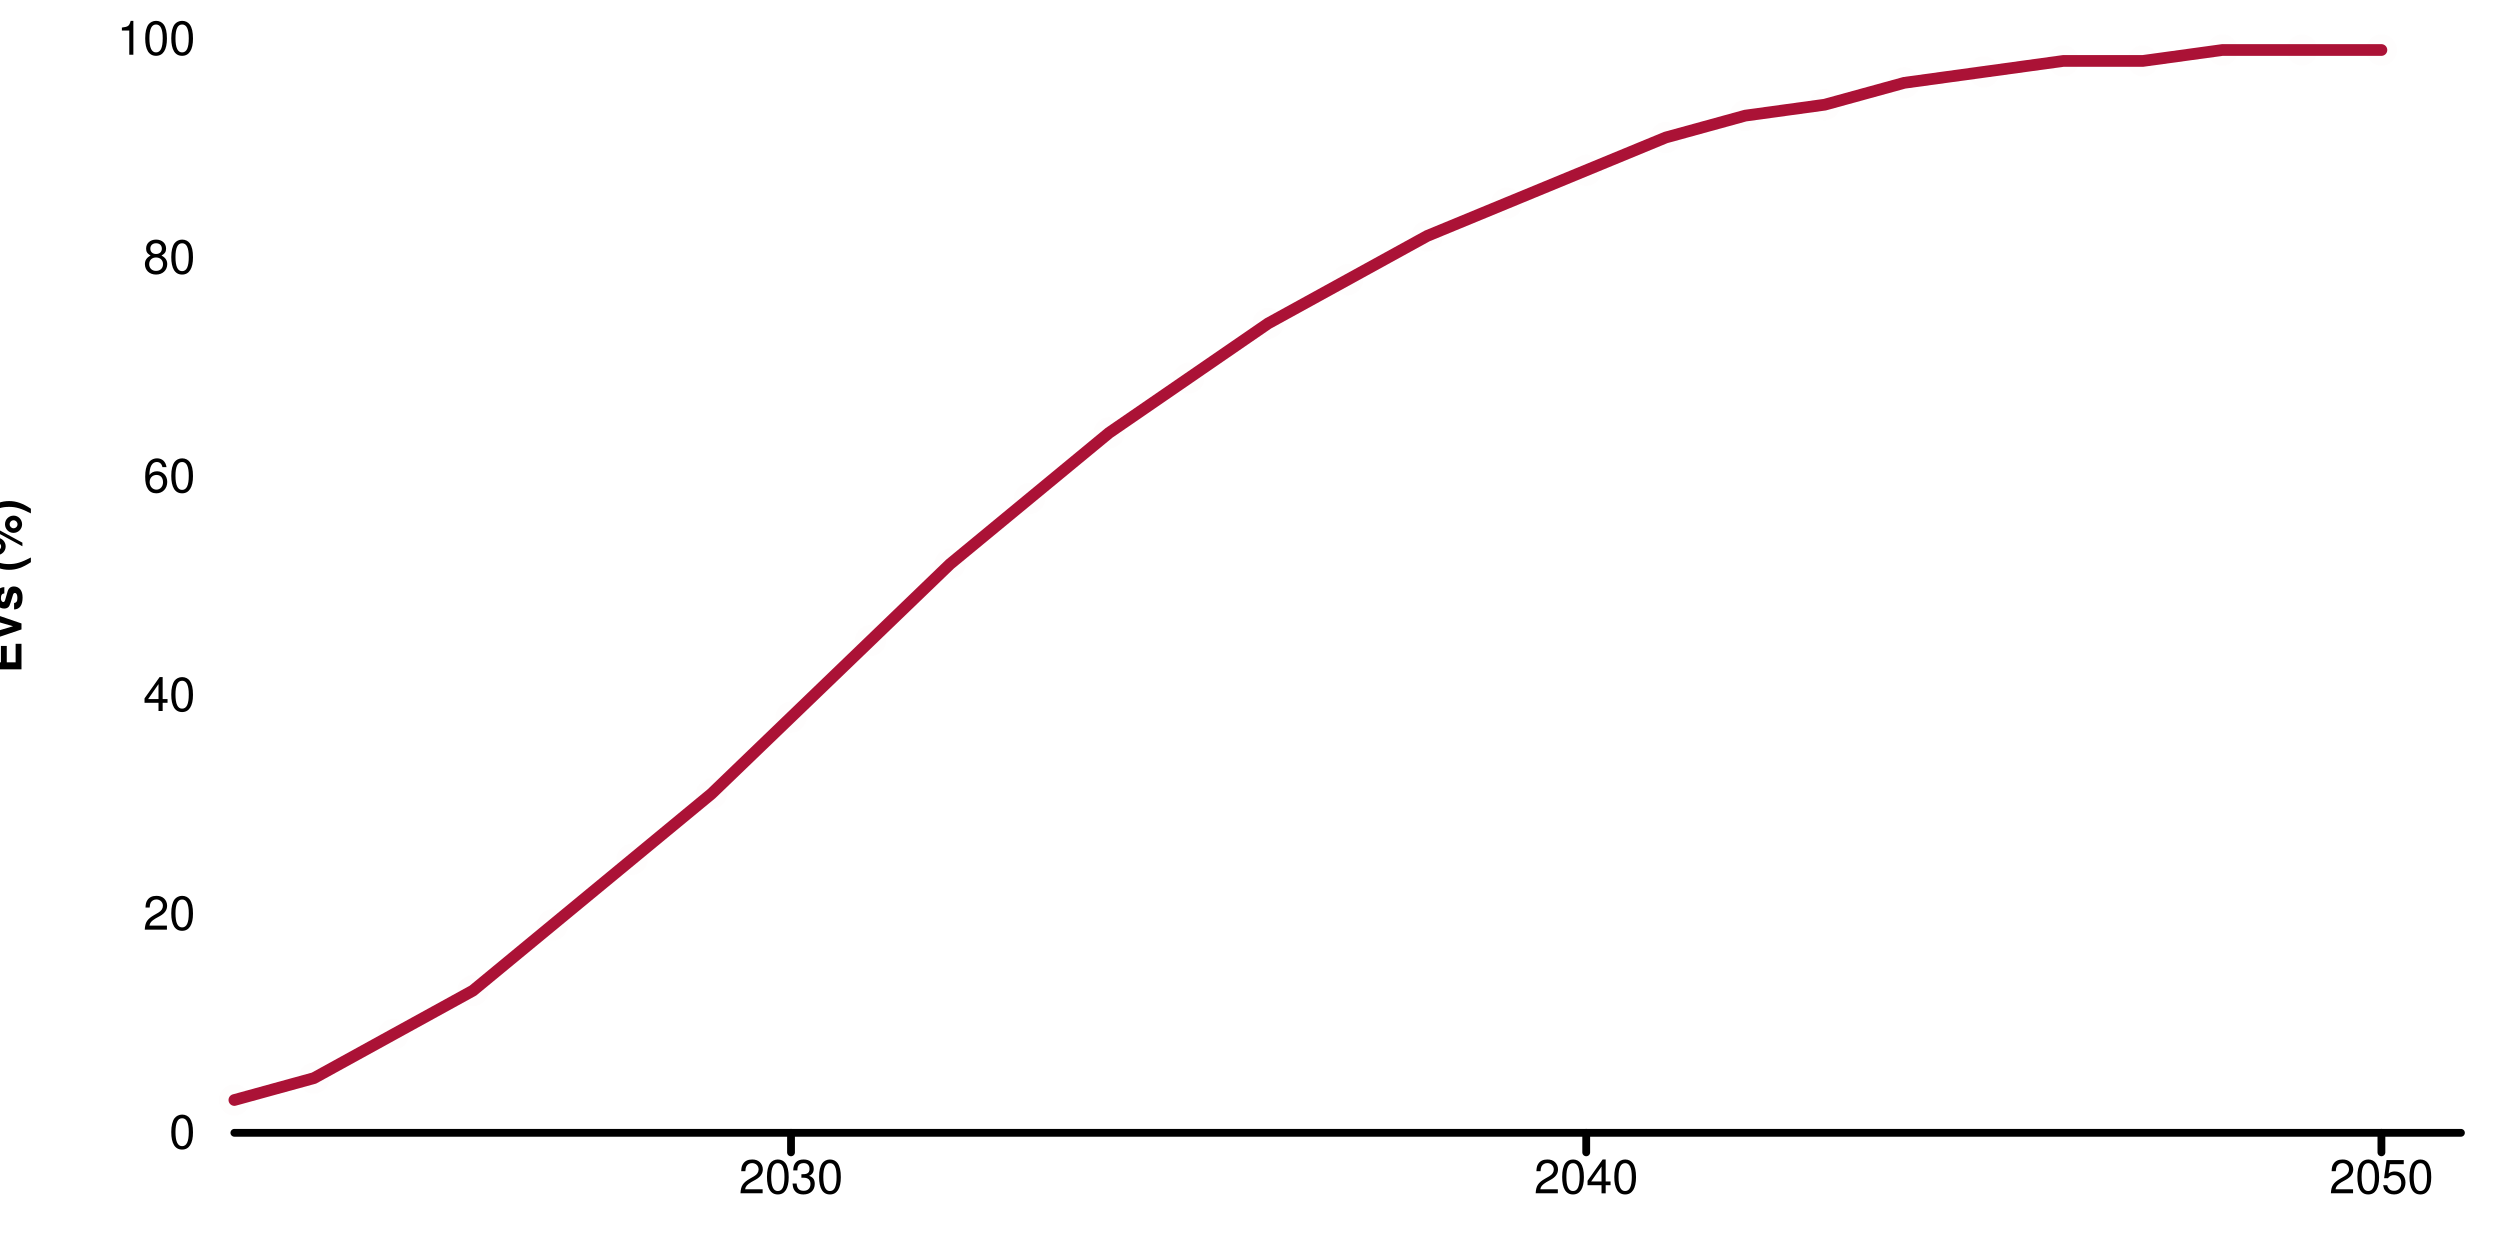
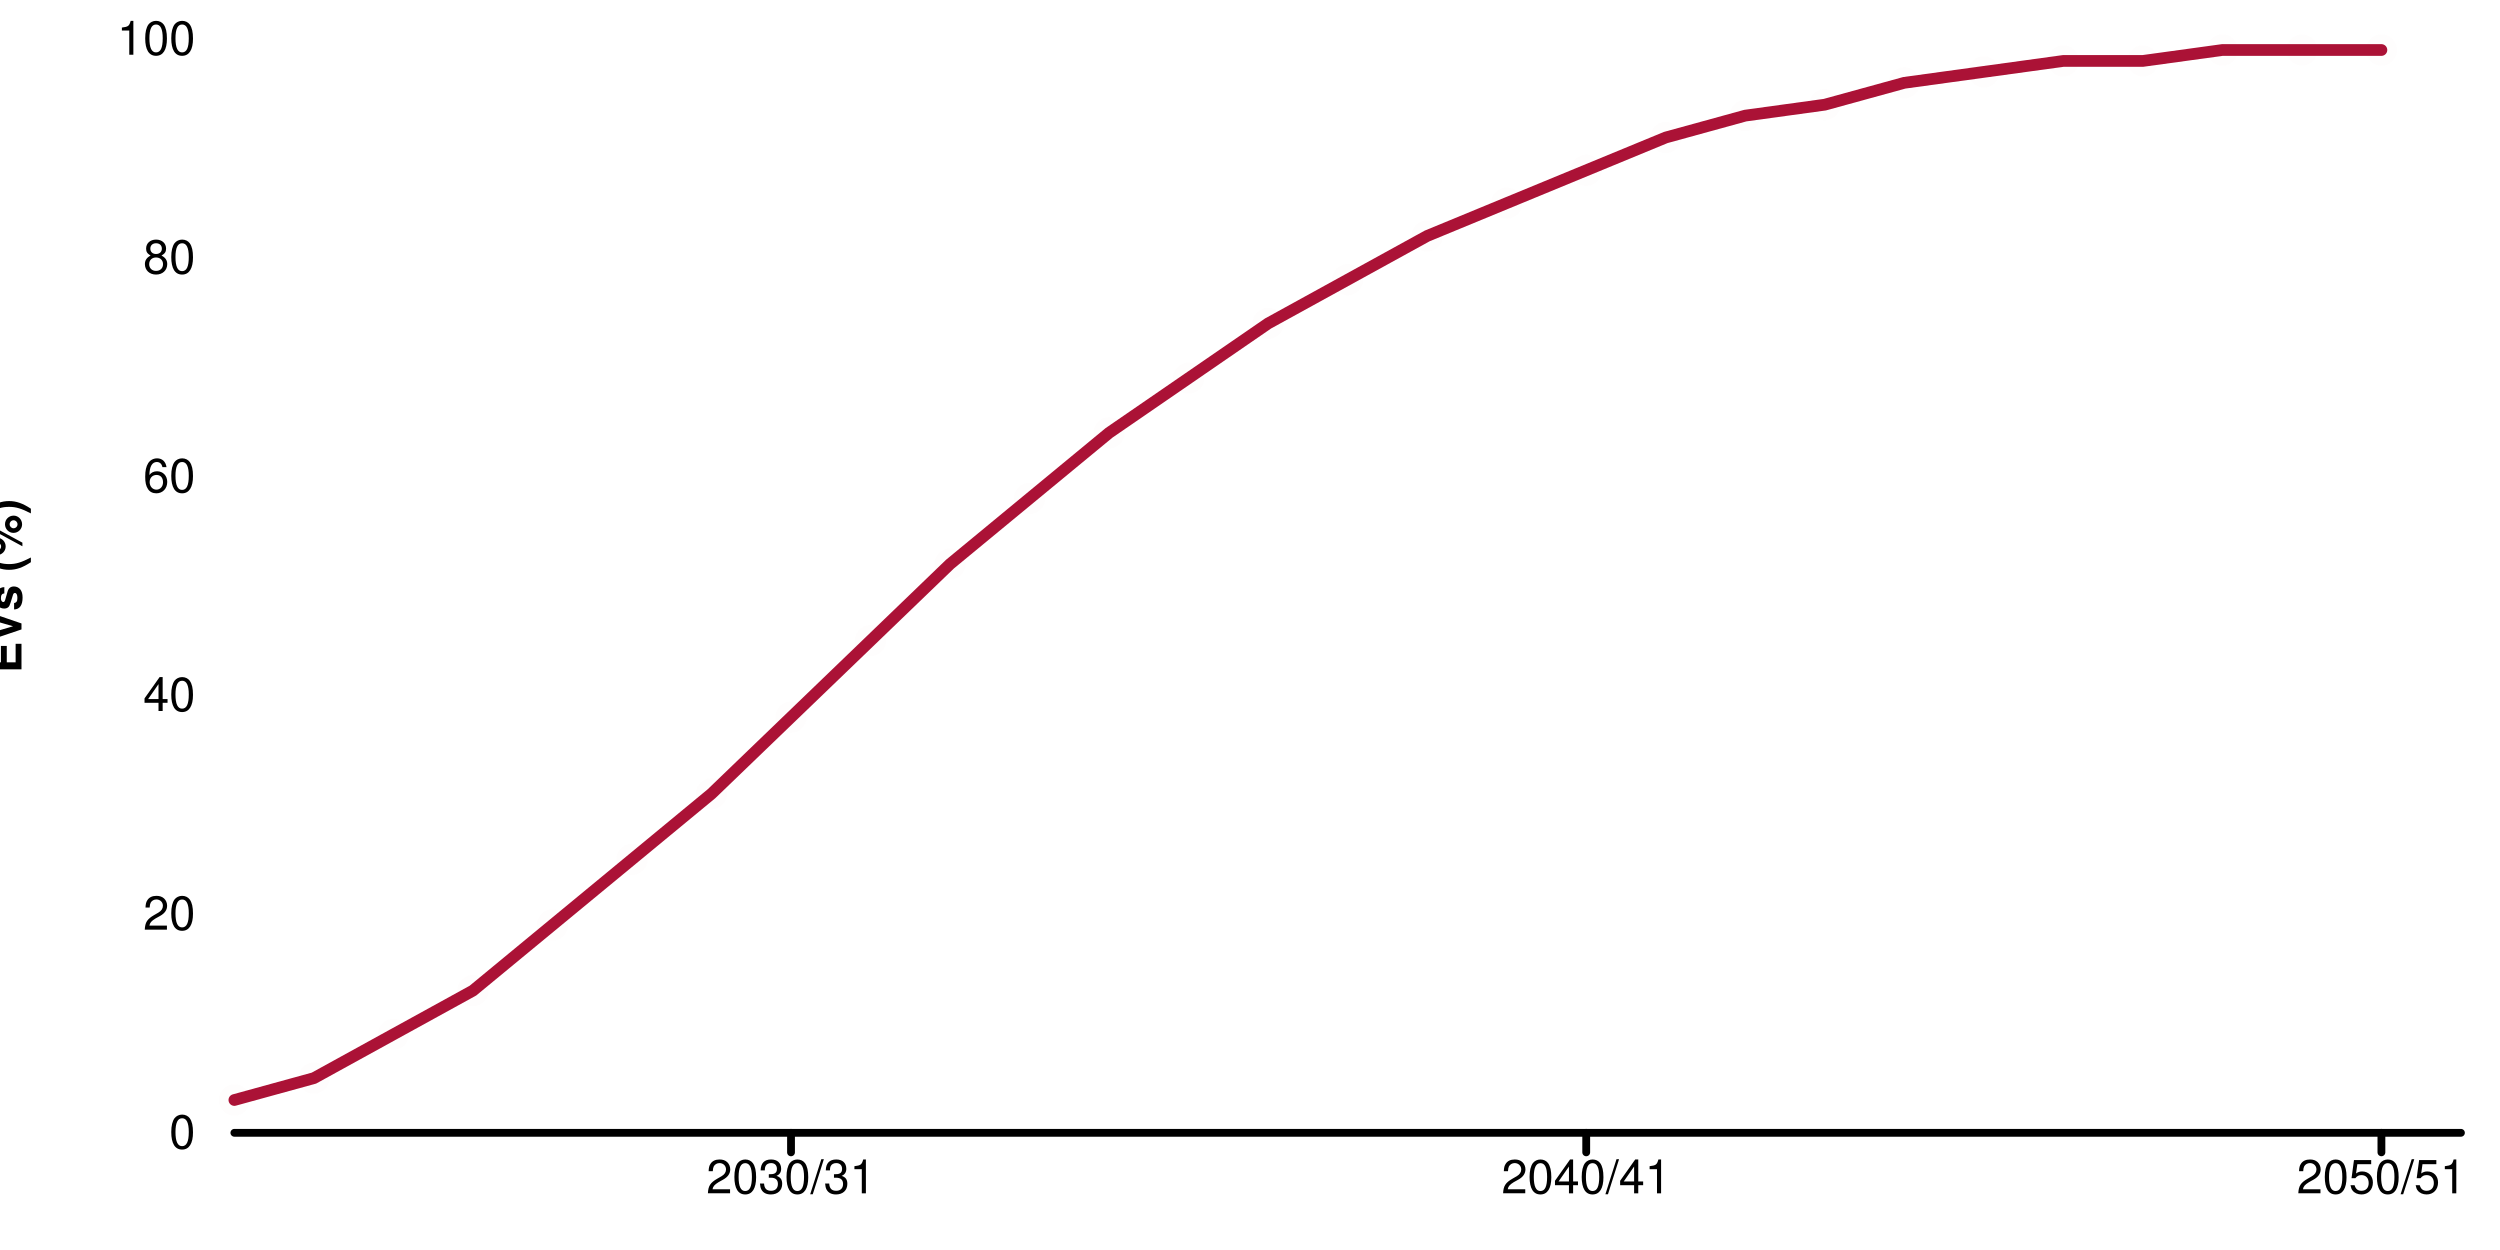
<svg xmlns="http://www.w3.org/2000/svg" width="640" height="320" viewBox="0 0 640 320" preserveAspectRatio="xMinYMin meet" overflow="visible" class="oi-chart-main" data-type="line-chart">
  <defs>
    <style>
	.series path.line { fill-opacity: 0; }
	.series path.line.dotted { stroke-dasharray: 12 20 }
	.series:hover path.line, .series.on path.line { stroke-width: 5; }
	.series .marker { opacity:0.01; }
	.series:hover .marker, .series.active .marker, .series .marker.selected { opacity:1!important; }
	.series .marker:hover, .series .marker.on { r: 6px!important; fill: black; }
	.grid { font-family: "Helvetica Neue",Helvetica,Arial,"Lucida Grande",sans-serif; }
	.grid line { stroke: rgb(0,0,0); stroke-width: 2; stroke-linecap: round; }
	.grid.grid-x text { text-anchor: middle; dominant-baseline: hanging; transform: translateY(10px); }
	.grid.grid-y text { text-anchor: end; dominant-baseline: middle; transform: translateX(-10px); }
	</style>
  </defs>
  <g class="grid grid-y">
    <line x1="60" y1="290" x2="630" y2="290" data-left="60" />
    <text x="60" y="290" text-anchor="end">0</text>
    <text x="60" y="234" text-anchor="end">20</text>
    <text x="60" y="178" text-anchor="end">40</text>
    <text x="60" y="122" text-anchor="end">60</text>
    <text x="60" y="66" text-anchor="end">80</text>
    <text x="60" y="10" text-anchor="end">100</text>
    <text style="text-anchor:middle;dominant-baseline:hanging;font-weight:bold;transform: translateY(150px) rotate(-90deg);">EVs (%)</text>
  </g>
  <g class="grid grid-x">
    <line class="tick" x1="202.5" y1="290" x2="202.5" y2="295" />
-     <text x="202.5" y="290" text-anchor="middle">2030</text>
+     <text x="202.5" y="290" text-anchor="middle">2030/31</text>
    <line class="tick" x1="406.071" y1="290" x2="406.071" y2="295" />
-     <text x="406.071" y="290" text-anchor="middle">2040</text>
+     <text x="406.071" y="290" text-anchor="middle">2040/41</text>
    <line class="tick" x1="609.643" y1="290" x2="609.643" y2="295" />
-     <text x="609.643" y="290" text-anchor="middle">2050</text>
+     <text x="609.643" y="290" text-anchor="middle">2050/51</text>
    <text style="text-anchor:middle;dominant-baseline:hanging;font-weight:bold;transform: translateY(150px) rotate(-90deg);" />
  </g>
  <g class="data-layer" role="table">
-     <g data-scenario="reference-scenario" class="series series-1" tabindex="0" role="row" aria-label="Series: NPg Reference Scenario" data-series="1">
+     <g data-scenario="npg-reference-scenario" class="series series-1" tabindex="0" role="row" aria-label="Series: NPg Reference Scenario" data-series="1">
      <path d="M 60.00,281.60L 80.36,276.00L 100.71,264.80L 121.07,253.60L 141.43,236.80L 161.79,220.00L 182.14,203.20L 202.50,183.60L 222.86,164.00L 243.21,144.40L 263.57,127.60L 283.93,110.80L 304.29,96.80L 324.64,82.80L 345.00,71.60L 365.36,60.40L 385.71,52.00L 406.07,43.60L 426.43,35.20L 446.79,29.60L 467.14,26.80L 487.50,21.20L 507.86,18.40L 528.21,15.60L 548.57,15.60L 568.93,12.80L 589.29,12.80L 609.64,12.80" id="NPg Reference Scenario" class="line" stroke="#ab1236" stroke-width="3" stroke-linecap="round" />
-       <circle class="marker" cx="60.00" cy="281.60" data-y="3" data-x="2023" data-i="0" data-series="1" r="4" fill="#ab1236" roll="cell" />
-       <circle class="marker" cx="80.36" cy="276.00" data-y="5" data-x="2024" data-i="1" data-series="1" r="4" fill="#ab1236" roll="cell" />
-       <circle class="marker" cx="100.71" cy="264.80" data-y="9" data-x="2025" data-i="2" data-series="1" r="4" fill="#ab1236" roll="cell" />
-       <circle class="marker" cx="121.07" cy="253.60" data-y="13" data-x="2026" data-i="3" data-series="1" r="4" fill="#ab1236" roll="cell" />
-       <circle class="marker" cx="141.43" cy="236.80" data-y="19" data-x="2027" data-i="4" data-series="1" r="4" fill="#ab1236" roll="cell" />
-       <circle class="marker" cx="161.79" cy="220.00" data-y="25" data-x="2028" data-i="5" data-series="1" r="4" fill="#ab1236" roll="cell" />
-       <circle class="marker" cx="182.14" cy="203.20" data-y="31" data-x="2029" data-i="6" data-series="1" r="4" fill="#ab1236" roll="cell" />
-       <circle class="marker" cx="202.50" cy="183.60" data-y="38" data-x="2030" data-i="7" data-series="1" r="4" fill="#ab1236" roll="cell" />
-       <circle class="marker" cx="222.86" cy="164.00" data-y="45" data-x="2031" data-i="8" data-series="1" r="4" fill="#ab1236" roll="cell" />
-       <circle class="marker" cx="243.21" cy="144.40" data-y="52" data-x="2032" data-i="9" data-series="1" r="4" fill="#ab1236" roll="cell" />
-       <circle class="marker" cx="263.57" cy="127.60" data-y="58" data-x="2033" data-i="10" data-series="1" r="4" fill="#ab1236" roll="cell" />
-       <circle class="marker" cx="283.93" cy="110.80" data-y="64" data-x="2034" data-i="11" data-series="1" r="4" fill="#ab1236" roll="cell" />
-       <circle class="marker" cx="304.29" cy="96.80" data-y="69" data-x="2035" data-i="12" data-series="1" r="4" fill="#ab1236" roll="cell" />
-       <circle class="marker" cx="324.64" cy="82.80" data-y="74" data-x="2036" data-i="13" data-series="1" r="4" fill="#ab1236" roll="cell" />
-       <circle class="marker" cx="345.00" cy="71.60" data-y="78" data-x="2037" data-i="14" data-series="1" r="4" fill="#ab1236" roll="cell" />
-       <circle class="marker" cx="365.36" cy="60.40" data-y="82" data-x="2038" data-i="15" data-series="1" r="4" fill="#ab1236" roll="cell" />
-       <circle class="marker" cx="385.71" cy="52.00" data-y="85" data-x="2039" data-i="16" data-series="1" r="4" fill="#ab1236" roll="cell" />
-       <circle class="marker" cx="406.07" cy="43.60" data-y="88" data-x="2040" data-i="17" data-series="1" r="4" fill="#ab1236" roll="cell" />
-       <circle class="marker" cx="426.43" cy="35.20" data-y="91" data-x="2041" data-i="18" data-series="1" r="4" fill="#ab1236" roll="cell" />
-       <circle class="marker" cx="446.79" cy="29.60" data-y="93" data-x="2042" data-i="19" data-series="1" r="4" fill="#ab1236" roll="cell" />
-       <circle class="marker" cx="467.14" cy="26.80" data-y="94" data-x="2043" data-i="20" data-series="1" r="4" fill="#ab1236" roll="cell" />
-       <circle class="marker" cx="487.50" cy="21.20" data-y="96" data-x="2044" data-i="21" data-series="1" r="4" fill="#ab1236" roll="cell" />
-       <circle class="marker" cx="507.86" cy="18.40" data-y="97" data-x="2045" data-i="22" data-series="1" r="4" fill="#ab1236" roll="cell" />
-       <circle class="marker" cx="528.21" cy="15.60" data-y="98" data-x="2046" data-i="23" data-series="1" r="4" fill="#ab1236" roll="cell" />
-       <circle class="marker" cx="548.57" cy="15.60" data-y="98" data-x="2047" data-i="24" data-series="1" r="4" fill="#ab1236" roll="cell" />
-       <circle class="marker" cx="568.93" cy="12.80" data-y="99" data-x="2048" data-i="25" data-series="1" r="4" fill="#ab1236" roll="cell" />
-       <circle class="marker" cx="589.29" cy="12.80" data-y="99" data-x="2049" data-i="26" data-series="1" r="4" fill="#ab1236" roll="cell" />
-       <circle class="marker" cx="609.64" cy="12.80" data-y="99" data-x="2050" data-i="27" data-series="1" r="4" fill="#ab1236" roll="cell" />
+       <circle class="marker" cx="60.00" cy="281.60" data-y="3" data-x="2023/24" data-i="0" data-series="1" r="4" fill="#ab1236" roll="cell" />
+       <circle class="marker" cx="80.36" cy="276.00" data-y="5" data-x="2024/25" data-i="1" data-series="1" r="4" fill="#ab1236" roll="cell" />
+       <circle class="marker" cx="100.71" cy="264.80" data-y="9" data-x="2025/26" data-i="2" data-series="1" r="4" fill="#ab1236" roll="cell" />
+       <circle class="marker" cx="121.07" cy="253.60" data-y="13" data-x="2026/27" data-i="3" data-series="1" r="4" fill="#ab1236" roll="cell" />
+       <circle class="marker" cx="141.43" cy="236.80" data-y="19" data-x="2027/28" data-i="4" data-series="1" r="4" fill="#ab1236" roll="cell" />
+       <circle class="marker" cx="161.79" cy="220.00" data-y="25" data-x="2028/29" data-i="5" data-series="1" r="4" fill="#ab1236" roll="cell" />
+       <circle class="marker" cx="182.14" cy="203.20" data-y="31" data-x="2029/30" data-i="6" data-series="1" r="4" fill="#ab1236" roll="cell" />
+       <circle class="marker" cx="202.50" cy="183.60" data-y="38" data-x="2030/31" data-i="7" data-series="1" r="4" fill="#ab1236" roll="cell" />
+       <circle class="marker" cx="222.86" cy="164.00" data-y="45" data-x="2031/32" data-i="8" data-series="1" r="4" fill="#ab1236" roll="cell" />
+       <circle class="marker" cx="243.21" cy="144.40" data-y="52" data-x="2032/33" data-i="9" data-series="1" r="4" fill="#ab1236" roll="cell" />
+       <circle class="marker" cx="263.57" cy="127.60" data-y="58" data-x="2033/34" data-i="10" data-series="1" r="4" fill="#ab1236" roll="cell" />
+       <circle class="marker" cx="283.93" cy="110.80" data-y="64" data-x="2034/35" data-i="11" data-series="1" r="4" fill="#ab1236" roll="cell" />
+       <circle class="marker" cx="304.29" cy="96.80" data-y="69" data-x="2035/36" data-i="12" data-series="1" r="4" fill="#ab1236" roll="cell" />
+       <circle class="marker" cx="324.64" cy="82.80" data-y="74" data-x="2036/37" data-i="13" data-series="1" r="4" fill="#ab1236" roll="cell" />
+       <circle class="marker" cx="345.00" cy="71.60" data-y="78" data-x="2037/38" data-i="14" data-series="1" r="4" fill="#ab1236" roll="cell" />
+       <circle class="marker" cx="365.36" cy="60.40" data-y="82" data-x="2038/39" data-i="15" data-series="1" r="4" fill="#ab1236" roll="cell" />
+       <circle class="marker" cx="385.71" cy="52.00" data-y="85" data-x="2039/40" data-i="16" data-series="1" r="4" fill="#ab1236" roll="cell" />
+       <circle class="marker" cx="406.07" cy="43.60" data-y="88" data-x="2040/41" data-i="17" data-series="1" r="4" fill="#ab1236" roll="cell" />
+       <circle class="marker" cx="426.43" cy="35.20" data-y="91" data-x="2041/42" data-i="18" data-series="1" r="4" fill="#ab1236" roll="cell" />
+       <circle class="marker" cx="446.79" cy="29.60" data-y="93" data-x="2042/43" data-i="19" data-series="1" r="4" fill="#ab1236" roll="cell" />
+       <circle class="marker" cx="467.14" cy="26.80" data-y="94" data-x="2043/44" data-i="20" data-series="1" r="4" fill="#ab1236" roll="cell" />
+       <circle class="marker" cx="487.50" cy="21.20" data-y="96" data-x="2044/45" data-i="21" data-series="1" r="4" fill="#ab1236" roll="cell" />
+       <circle class="marker" cx="507.86" cy="18.40" data-y="97" data-x="2045/46" data-i="22" data-series="1" r="4" fill="#ab1236" roll="cell" />
+       <circle class="marker" cx="528.21" cy="15.60" data-y="98" data-x="2046/47" data-i="23" data-series="1" r="4" fill="#ab1236" roll="cell" />
+       <circle class="marker" cx="548.57" cy="15.60" data-y="98" data-x="2047/48" data-i="24" data-series="1" r="4" fill="#ab1236" roll="cell" />
+       <circle class="marker" cx="568.93" cy="12.80" data-y="99" data-x="2048/49" data-i="25" data-series="1" r="4" fill="#ab1236" roll="cell" />
+       <circle class="marker" cx="589.29" cy="12.80" data-y="99" data-x="2049/50" data-i="26" data-series="1" r="4" fill="#ab1236" roll="cell" />
+       <circle class="marker" cx="609.64" cy="12.80" data-y="99" data-x="2050/51" data-i="27" data-series="1" r="4" fill="#ab1236" roll="cell" />
    </g>
  </g>
</svg>
